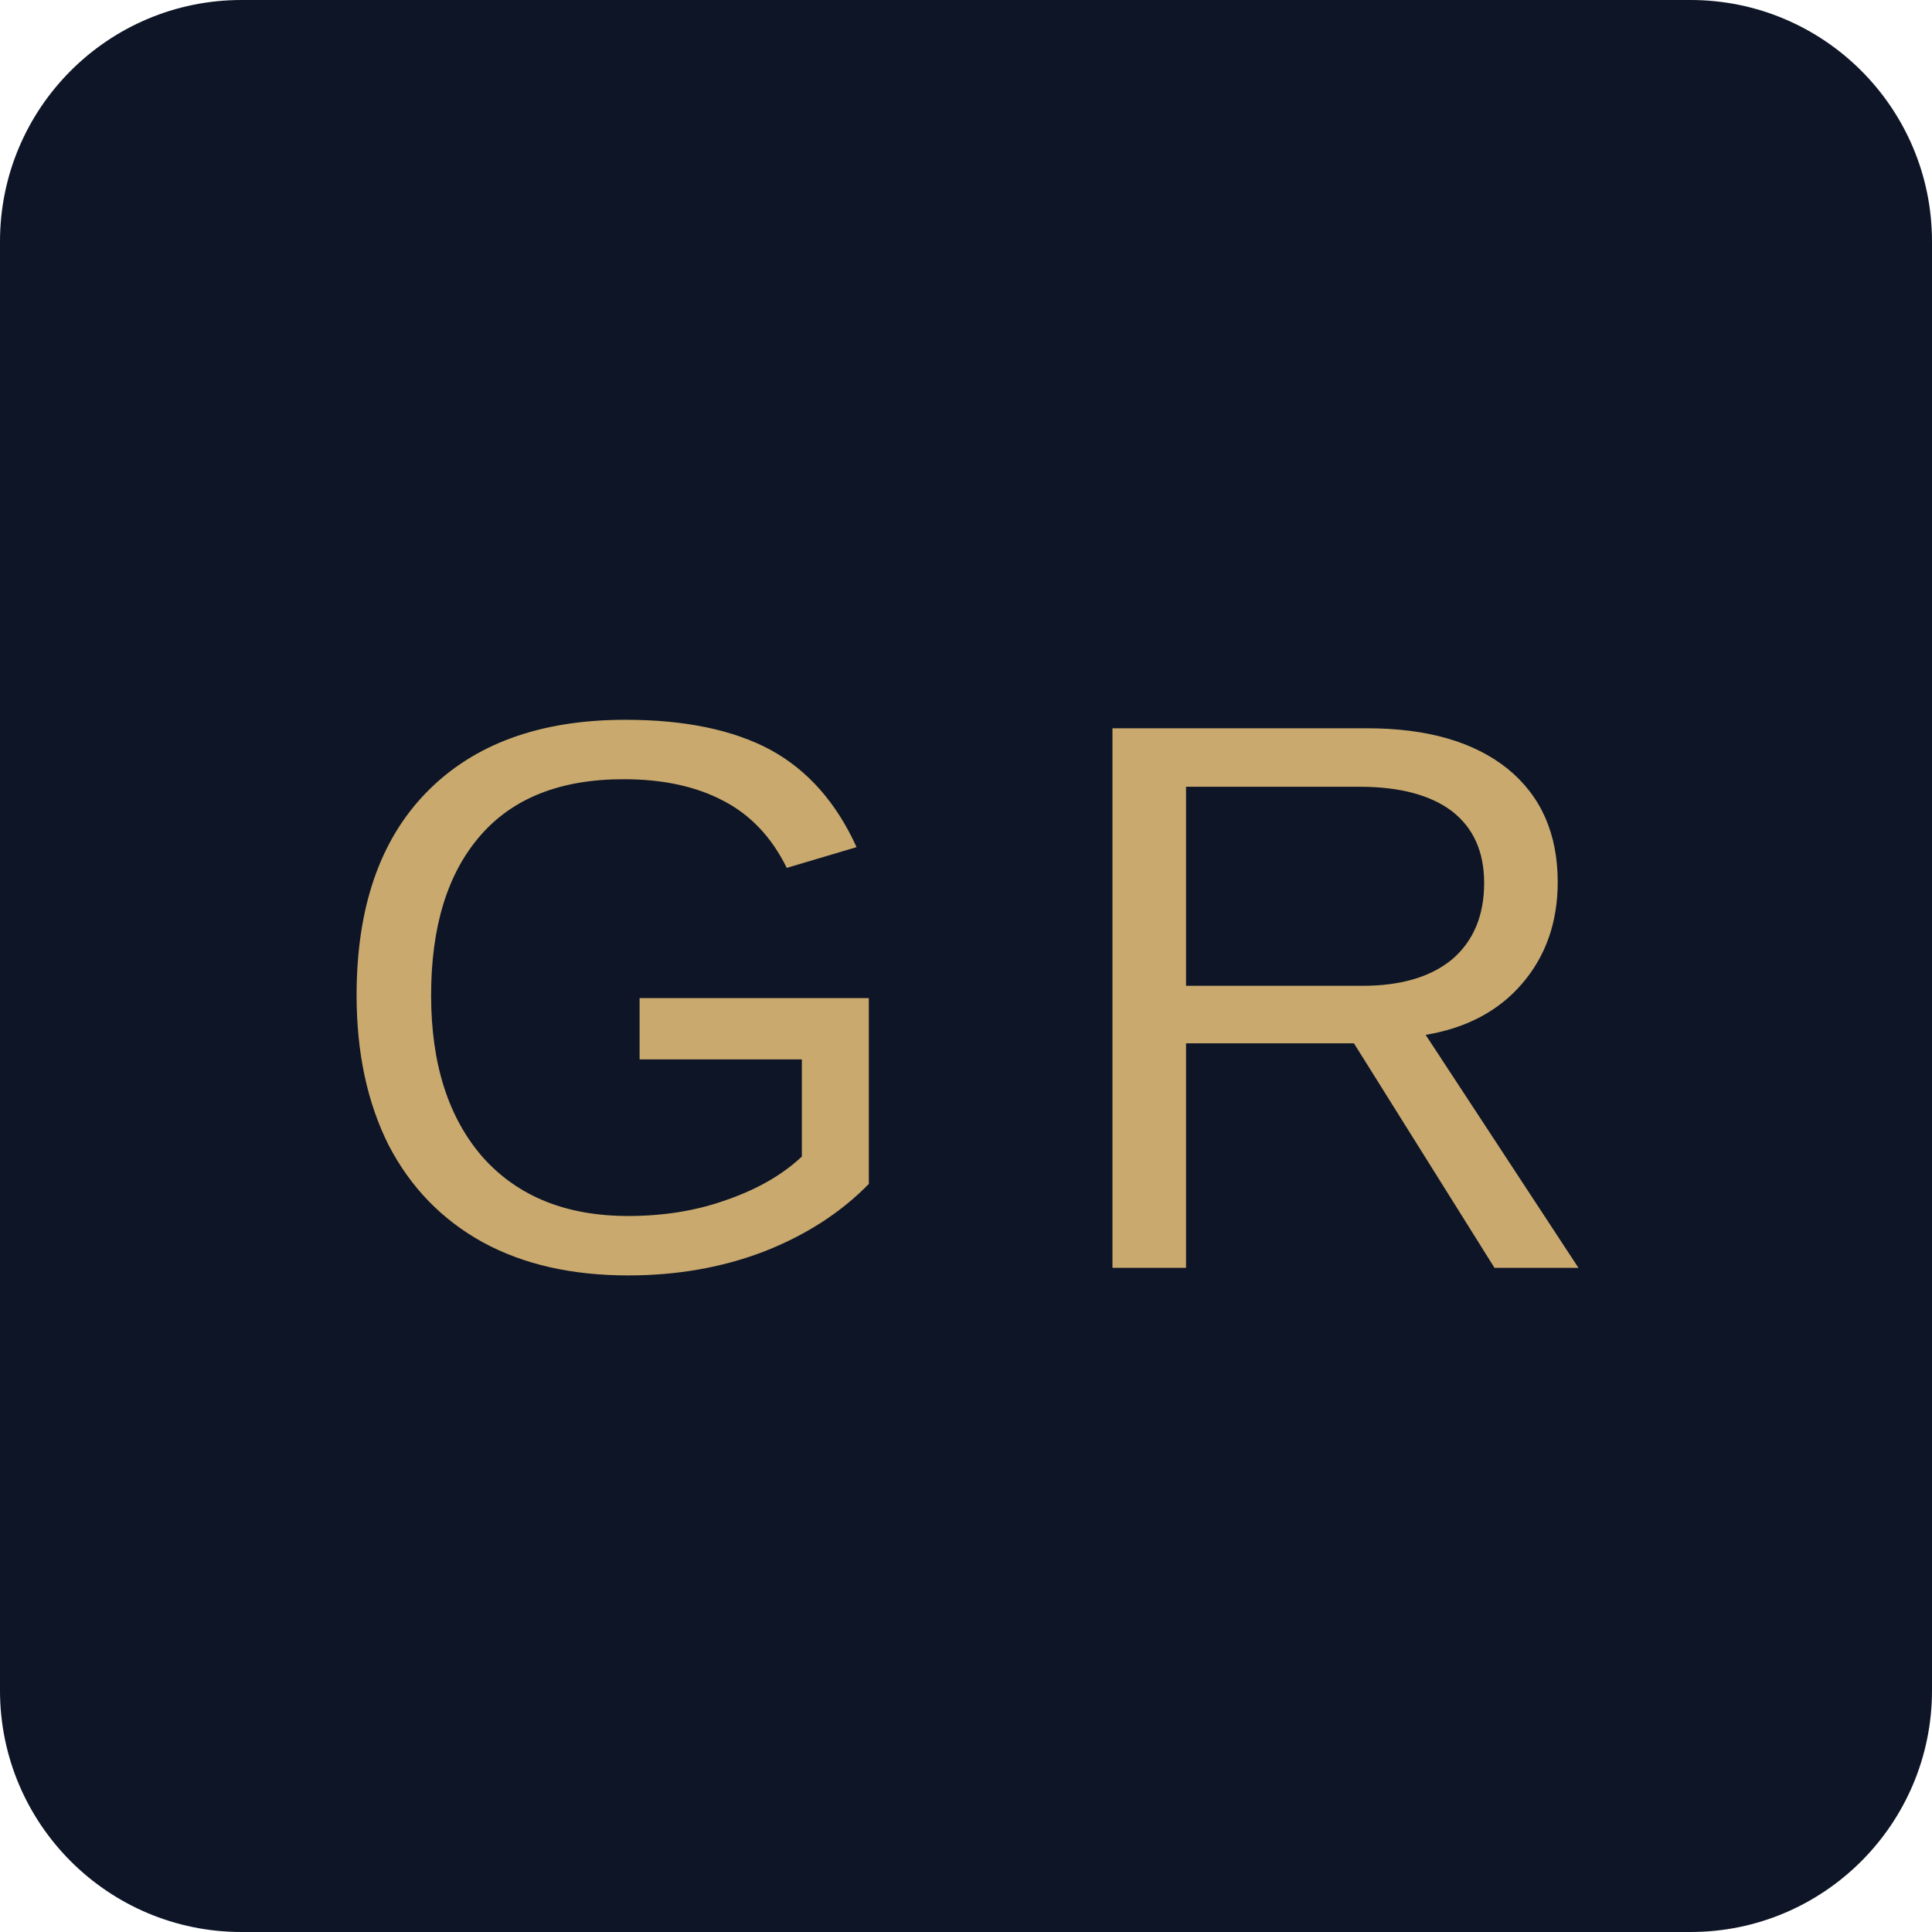
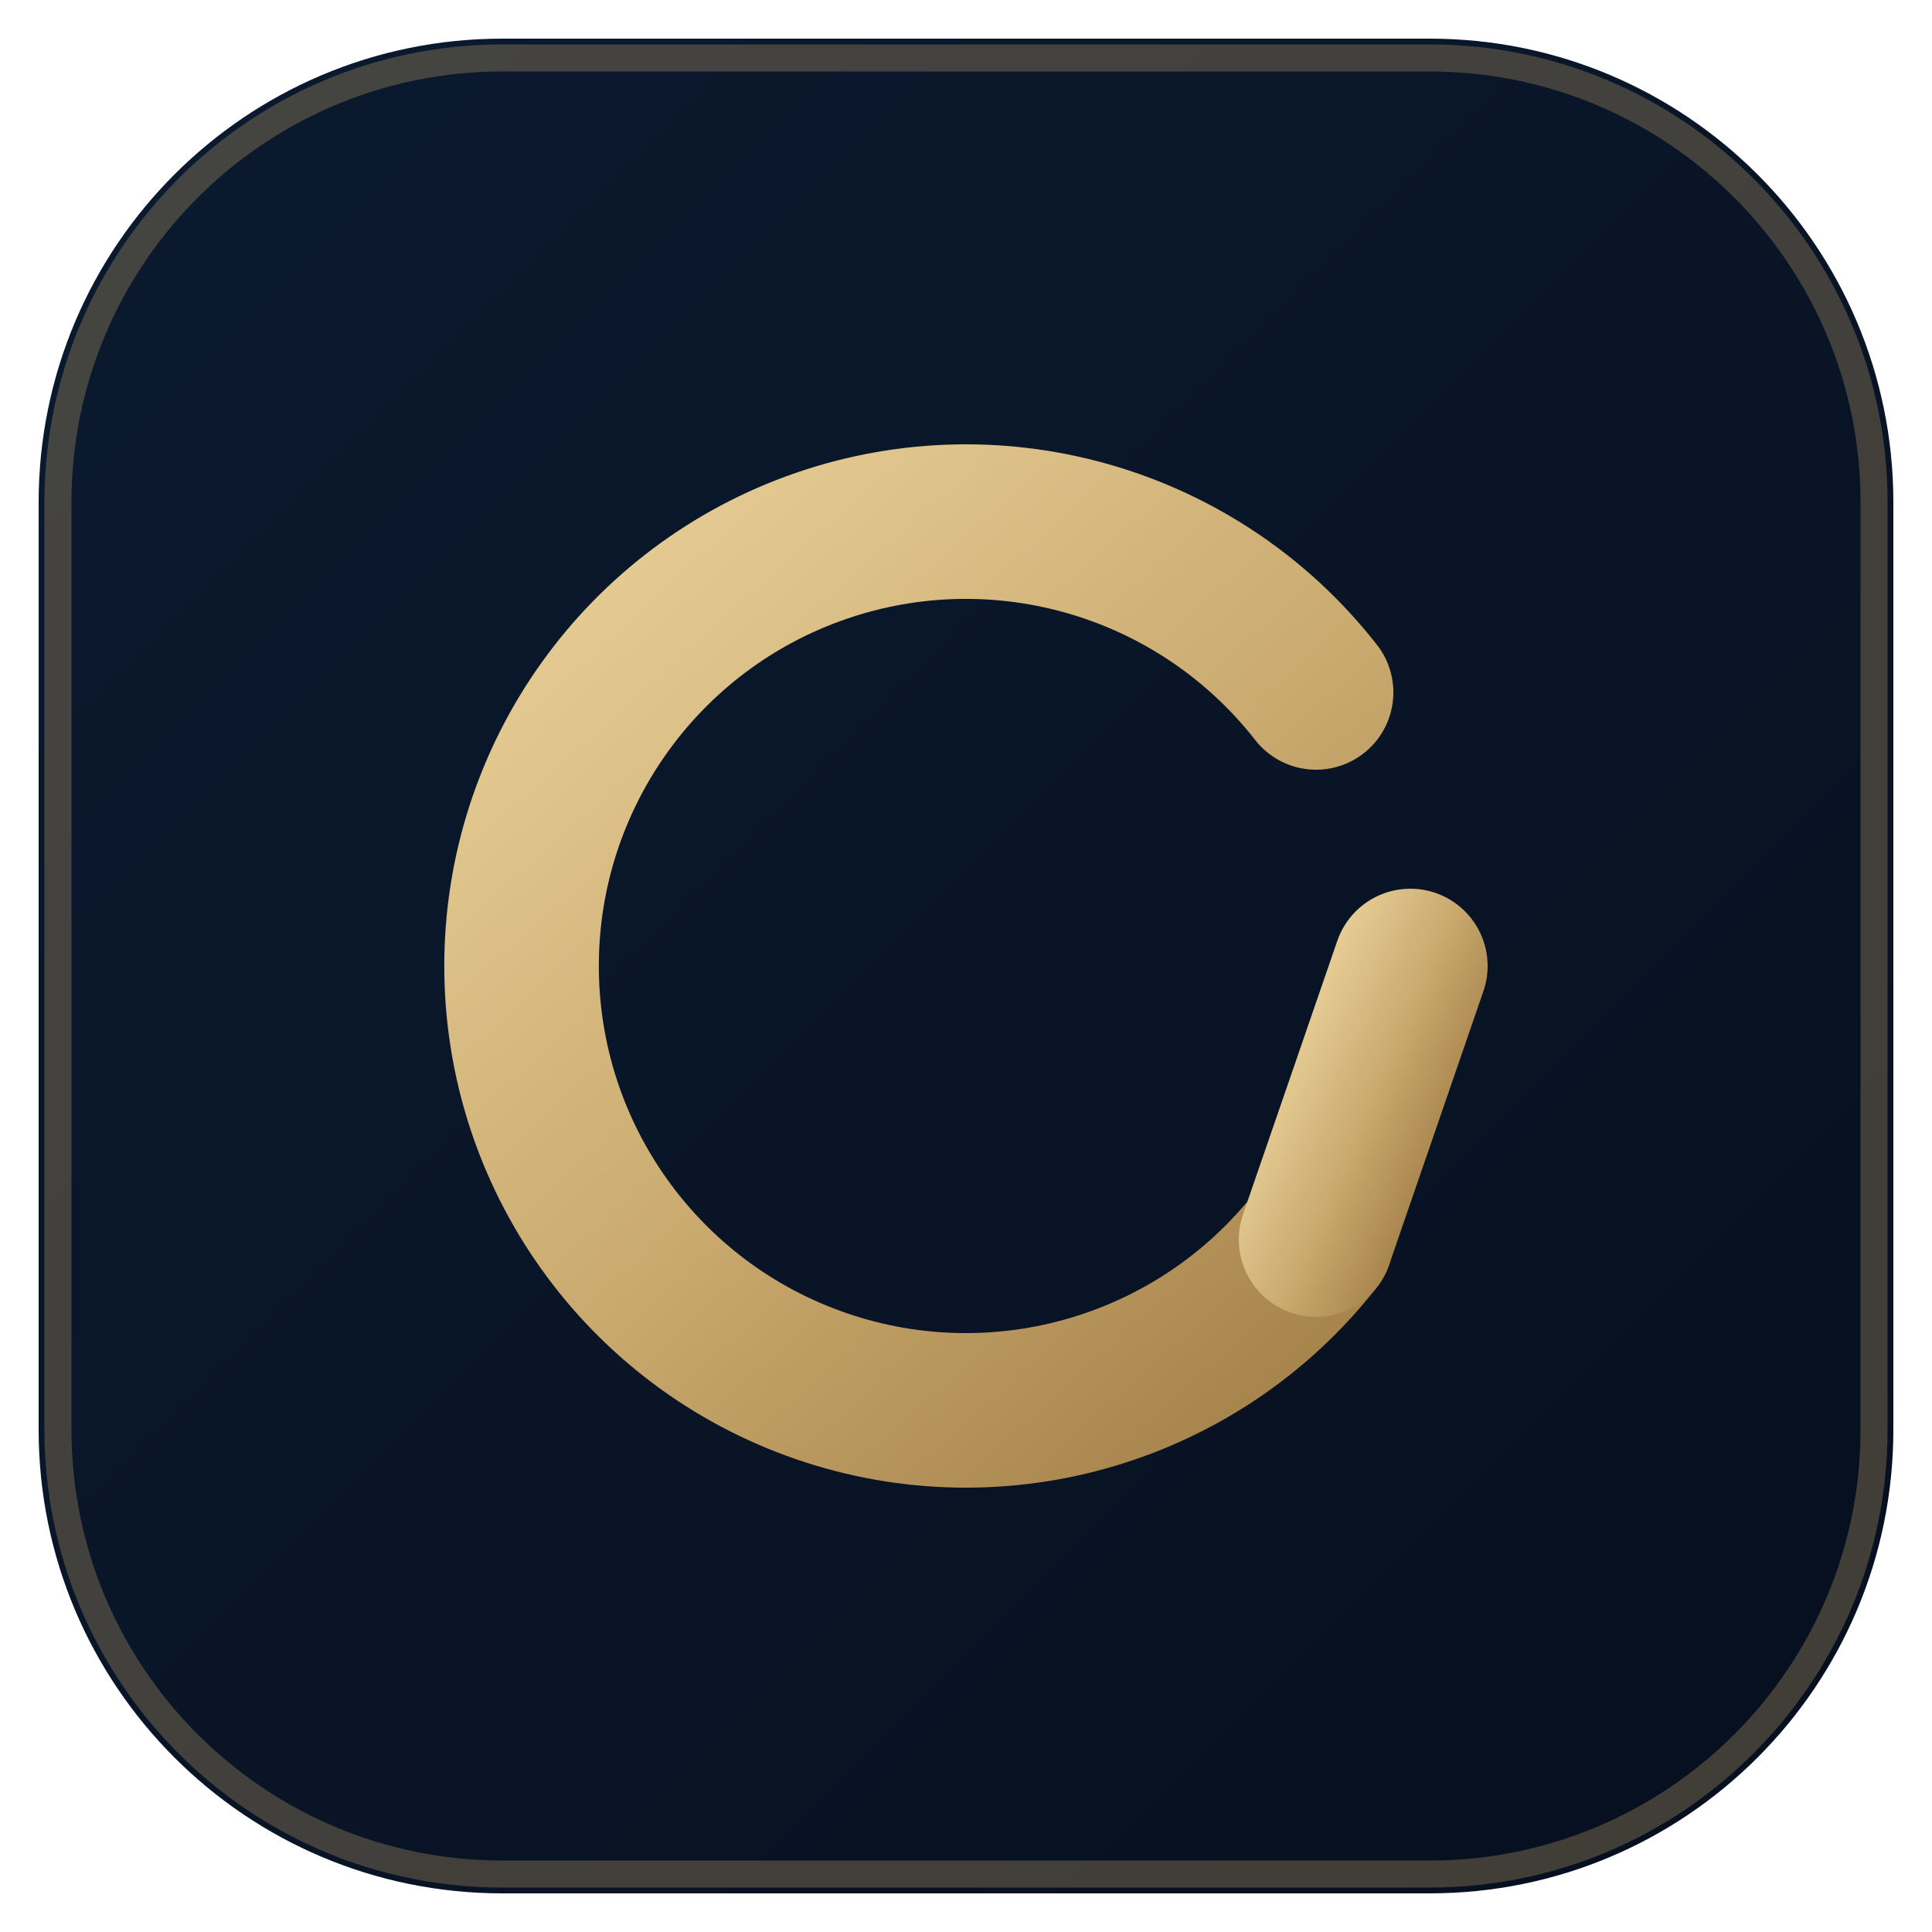
- <svg xmlns="http://www.w3.org/2000/svg" viewBox="0 0 32 32" width="32" height="32">
-   <rect width="32" height="32" fill="#0d1526" rx="4" />
-   <text x="16" y="21" text-anchor="middle" font-family="'Josefin Sans','Century Gothic',Arial,sans-serif" font-size="13" font-weight="300" fill="#c9a96e" letter-spacing="2" shape-rendering="geometricPrecision">GR</text>
+ <svg xmlns="http://www.w3.org/2000/svg" viewBox="0 0 100 100" width="100" height="100">
+   <defs>
+     <linearGradient id="bg" x1="0" y1="0" x2="1" y2="1">
+       <stop offset="0" stop-color="#0c1a30" />
+       <stop offset="1" stop-color="#060f1e" />
+     </linearGradient>
+     <linearGradient id="gold" x1="0.1" y1="0" x2="0.9" y2="1">
+       <stop offset="0" stop-color="#e6cd95" />
+       <stop offset="0.55" stop-color="#c9a96e" />
+       <stop offset="1" stop-color="#a8854d" />
+     </linearGradient>
+   </defs>
+   <rect x="2" y="2" width="96" height="96" rx="24" fill="url(#bg)" />
+   <rect x="3" y="3" width="94" height="94" rx="23" fill="none" stroke="#c9a96e" stroke-opacity="0.30" stroke-width="1.4" />
+   <g fill="none" stroke="url(#gold)" stroke-width="8" stroke-linecap="round">
+     <path d="M 68.12 35.84 A 23 23 0 1 0 68.12 64.16" />
+     <path d="M 52.00 50 L 73.00 50" />
+     <path d="M 68.12 64.16 L 73.00 50" />
+   </g>
</svg>
